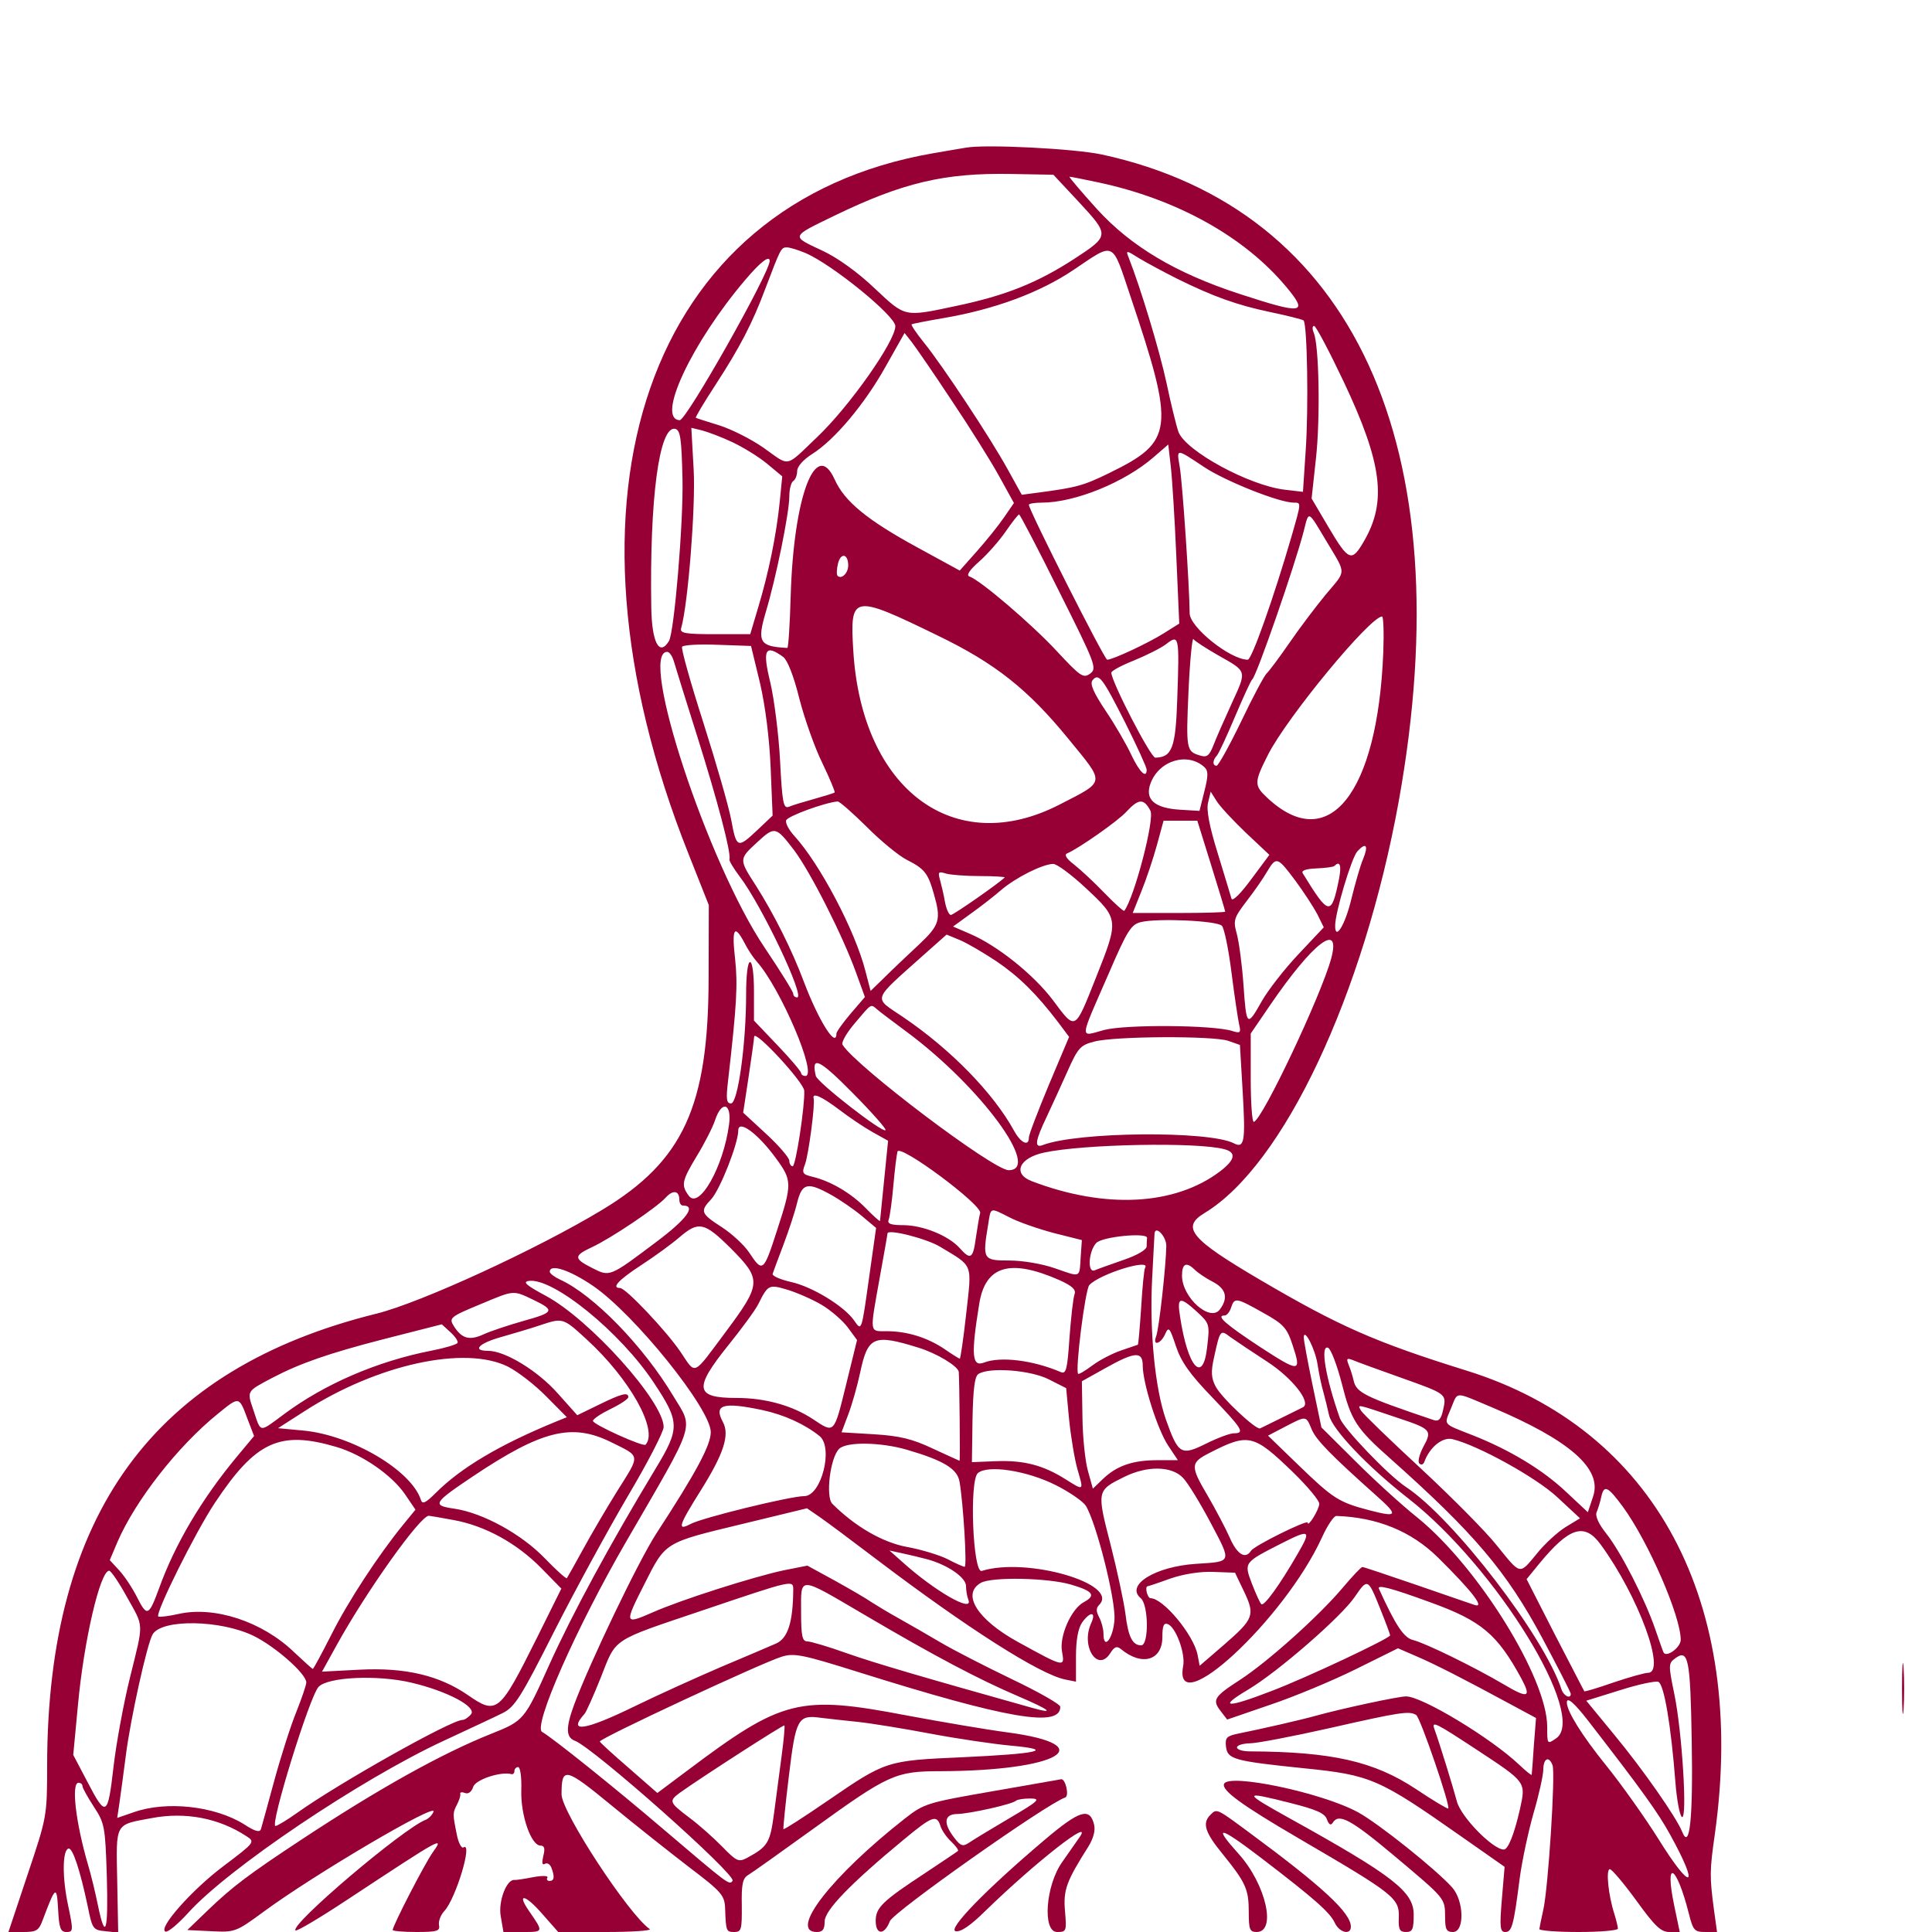
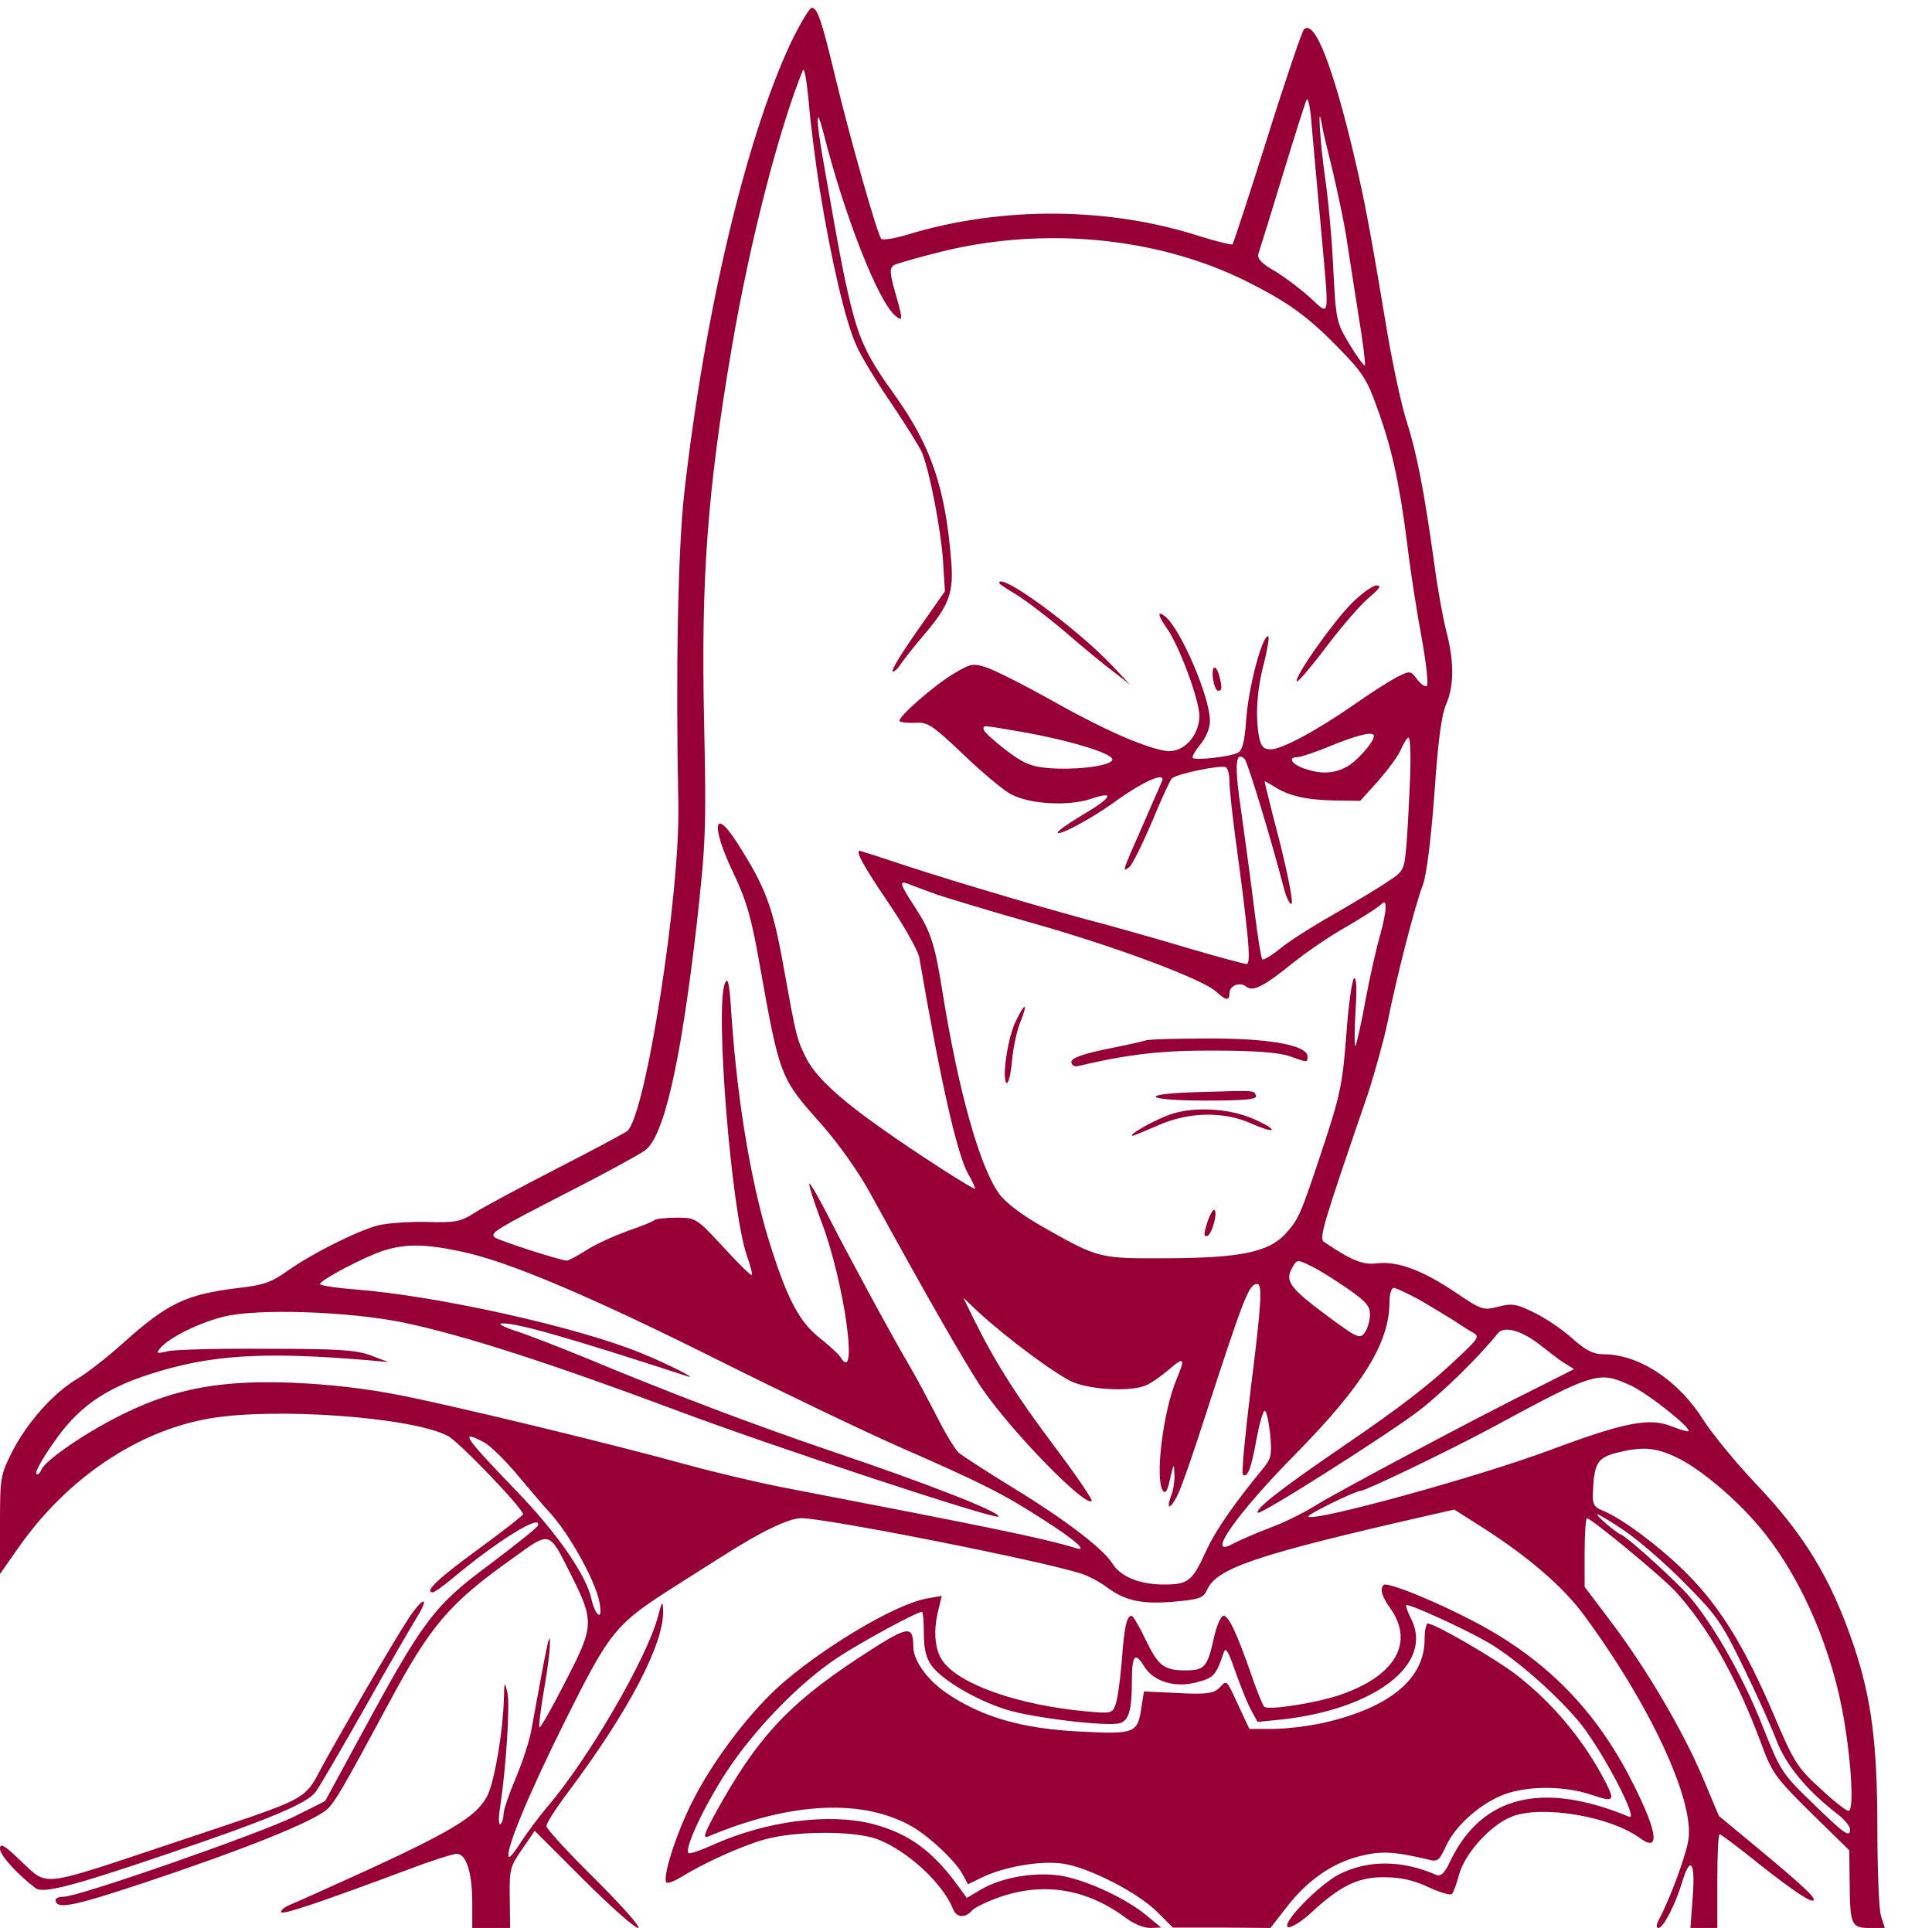
- <svg xmlns="http://www.w3.org/2000/svg" version="1.0" width="485pt" height="492pt" viewBox="0 0 485 492" preserveAspectRatio="xMidYMid meet">
-   <g transform="translate(0,492) scale(0.05,-0.05)" fill="#960035" stroke="none">
-     <path d="M4920 9088 c-27 -4 -104 -18 -170 -29 -1450 -252 -1970 -1744 -1243 -3569 l103 -260 -1 -370 c-1 -655 -128 -932 -542 -1182 -333 -201 -923 -472 -1147 -528 -1138 -281 -1678 -1021 -1680 -2301 0 -259 -1 -263 -99 -555 l-98 -294 76 0 c68 0 79 7 100 65 64 170 70 174 77 50 5 -96 12 -115 43 -115 34 0 35 7 8 135 -31 144 -29 283 2 290 21 5 59 -110 98 -295 23 -115 27 -120 90 -126 l65 -7 -5 263 c-6 300 -14 285 175 320 172 33 343 0 483 -92 45 -29 44 -31 -115 -151 -162 -121 -338 -320 -297 -335 13 -4 64 39 115 95 203 226 879 681 1302 877 127 59 262 122 300 141 62 31 93 80 262 415 106 209 275 519 375 689 101 170 183 329 183 353 0 129 -376 548 -600 668 -100 54 -120 71 -87 76 124 18 469 -263 638 -520 132 -199 132 -231 8 -436 -235 -389 -425 -741 -542 -1000 -126 -281 -129 -284 -294 -350 -251 -100 -570 -277 -970 -541 -264 -174 -349 -238 -471 -355 l-108 -104 123 -6 c120 -6 125 -4 268 101 257 189 882 557 863 508 -6 -16 -24 -35 -39 -41 -115 -44 -693 -535 -664 -564 6 -6 124 64 263 156 487 321 497 327 435 240 -41 -58 -203 -372 -203 -394 0 -5 55 -10 121 -10 105 0 121 5 115 35 -4 19 8 52 28 73 58 64 145 352 97 323 -10 -7 -26 22 -34 63 -22 109 -22 112 1 156 11 22 19 46 16 54 -2 8 9 10 24 4 17 -7 34 6 42 31 11 37 141 80 195 65 8 -2 15 5 15 16 0 11 9 20 19 20 11 0 18 -53 16 -117 -4 -128 50 -283 98 -283 20 0 24 -15 14 -53 -8 -35 -6 -48 8 -40 11 7 26 -1 33 -19 18 -46 15 -68 -9 -68 -12 0 -17 8 -11 17 6 10 -27 11 -74 2 -46 -9 -88 -15 -93 -14 -40 6 -84 -108 -71 -183 l14 -82 99 0 c106 0 106 -1 32 106 -66 95 -20 86 66 -13 l82 -93 244 0 c134 0 233 7 222 15 -107 74 -449 596 -449 686 0 142 18 138 254 -56 119 -98 297 -239 396 -315 165 -125 180 -143 183 -208 4 -119 6 -122 47 -122 36 0 39 13 38 135 -2 107 4 138 32 155 19 11 169 118 334 237 382 276 417 292 646 292 602 2 827 133 339 198 -106 14 -334 53 -506 85 -554 106 -637 85 -1124 -281 l-151 -113 -144 126 c-80 69 -147 130 -149 136 -6 14 827 402 926 432 63 20 107 11 390 -78 758 -238 1030 -285 1029 -177 0 13 -111 76 -245 140 -135 65 -299 149 -365 188 -66 39 -160 93 -210 121 -49 27 -112 65 -140 83 -27 19 -113 69 -189 111 l-139 76 -121 -24 c-151 -32 -526 -151 -669 -215 -142 -62 -143 -58 -40 145 109 216 100 210 498 306 l330 80 64 -44 c35 -24 165 -121 290 -216 463 -351 832 -586 961 -612 l55 -11 0 128 c0 84 11 144 31 173 42 59 74 56 46 -4 -54 -119 35 -254 99 -150 20 31 32 36 53 19 107 -89 211 -58 211 61 0 58 7 74 28 66 41 -16 90 -150 78 -213 -56 -292 515 236 706 653 28 62 62 112 74 111 209 -7 382 -78 518 -212 175 -173 242 -260 185 -241 -22 7 -156 54 -299 103 -143 49 -265 90 -271 90 -6 1 -51 -47 -100 -105 -119 -142 -382 -378 -524 -470 -133 -86 -142 -102 -98 -159 l33 -43 221 76 c122 41 318 123 435 181 l214 106 97 -42 c93 -40 242 -116 489 -250 l117 -63 -11 -140 c-5 -77 -10 -144 -11 -149 -1 -5 -30 19 -66 53 -142 134 -492 346 -574 346 -39 0 -328 -62 -461 -99 -71 -20 -276 -67 -396 -91 -57 -12 -65 -21 -60 -66 8 -64 38 -73 396 -110 340 -34 383 -53 796 -343 l227 -159 -14 -166 c-12 -142 -9 -166 17 -166 34 0 43 31 74 274 12 90 44 238 70 330 27 91 49 191 50 221 0 59 28 74 47 25 16 -40 -22 -629 -47 -737 -10 -45 -19 -90 -20 -98 0 -8 90 -15 200 -15 110 0 200 8 200 17 0 9 -8 43 -18 75 -31 96 -44 228 -23 228 10 0 71 -72 135 -160 94 -130 125 -160 168 -160 l53 0 -28 134 c-51 243 11 210 74 -39 22 -87 29 -95 84 -95 l60 0 -16 115 c-22 167 -22 197 5 385 165 1182 -305 2060 -1264 2359 -469 146 -651 227 -1053 463 -354 208 -403 267 -282 340 402 243 810 1110 989 2098 325 1807 -229 3015 -1512 3293 -139 30 -592 53 -692 35z m573 -275 c159 -172 159 -173 -21 -291 -188 -122 -349 -187 -601 -240 -269 -57 -258 -59 -417 90 -85 81 -189 156 -267 192 -160 75 -163 68 68 180 344 166 556 216 893 210 l217 -4 128 -137z m101 98 c399 -85 743 -276 956 -531 116 -139 87 -143 -240 -36 -321 105 -550 241 -723 431 -82 91 -145 165 -140 165 6 0 72 -13 147 -29z m-1491 -360 c137 -59 457 -320 457 -372 0 -77 -234 -409 -397 -564 -168 -160 -136 -153 -275 -55 -63 44 -165 95 -226 114 -62 19 -115 36 -118 38 -4 2 42 79 102 171 123 189 187 313 252 487 77 203 80 210 109 210 16 0 58 -13 96 -29z m1653 -216 c230 -684 223 -743 -106 -904 -133 -65 -167 -74 -363 -100 l-83 -11 -72 130 c-88 160 -332 529 -427 646 -38 47 -66 89 -62 92 4 3 75 17 157 31 266 45 497 131 670 248 209 141 192 149 286 -132z m236 87 c190 -94 309 -136 480 -172 86 -18 161 -37 167 -42 19 -19 26 -447 11 -662 l-14 -211 -94 11 c-181 22 -502 196 -540 294 -10 28 -38 140 -61 250 -36 167 -131 481 -193 639 -15 37 -12 37 53 -4 38 -23 124 -69 191 -103z m-2072 89 c0 -61 -424 -812 -458 -811 -122 4 60 393 334 715 77 91 124 127 124 96z m2924 -616 c196 -415 220 -610 103 -811 -63 -109 -78 -103 -182 73 l-85 144 22 202 c23 208 16 579 -11 642 -8 19 -8 35 2 35 9 0 77 -129 151 -285z m-1997 -95 c92 -137 201 -311 242 -386 l75 -136 -51 -74 c-28 -41 -90 -118 -138 -172 l-87 -98 -216 118 c-255 139 -371 234 -421 346 -96 213 -209 -86 -224 -593 -4 -146 -12 -265 -17 -265 -142 7 -155 29 -110 182 52 172 120 507 120 589 0 37 9 72 20 79 11 7 20 30 20 51 0 23 31 58 77 87 114 72 267 254 374 446 l96 170 37 -47 c20 -26 112 -159 203 -297z m-1371 -400 c5 -219 -42 -780 -69 -825 -49 -80 -87 -8 -90 170 -9 553 40 926 121 911 27 -6 33 -45 38 -256z m254 188 c55 -26 135 -75 177 -110 l77 -64 -13 -132 c-17 -167 -56 -358 -109 -534 l-41 -138 -180 0 c-151 0 -179 5 -172 30 35 120 74 617 64 805 l-12 216 54 -13 c30 -8 100 -34 155 -60z m2261 -581 l15 -343 -78 -49 c-81 -51 -261 -135 -289 -135 -14 0 -399 762 -399 789 0 6 30 11 66 11 168 0 422 103 570 232 l74 64 13 -113 c7 -62 20 -267 28 -456z m142 454 c109 -72 382 -181 456 -181 39 0 39 3 -10 -168 -93 -320 -204 -632 -224 -632 -89 0 -295 165 -296 236 -1 138 -37 674 -51 749 -16 92 -19 92 125 -4z m-739 -633 c187 -373 194 -392 158 -419 -35 -25 -49 -15 -170 115 -126 136 -390 362 -445 380 -17 6 1 33 50 76 41 36 102 105 135 153 33 48 64 87 68 87 5 0 97 -176 204 -392z m1363 253 c101 -169 101 -143 -4 -268 -47 -57 -130 -166 -183 -243 -53 -77 -107 -149 -119 -160 -12 -11 -71 -121 -130 -245 -60 -124 -116 -225 -125 -225 -21 0 -21 27 1 51 10 10 51 100 93 199 42 99 81 185 88 190 22 18 217 580 262 755 27 106 19 110 117 -54z m-2437 -121 c0 -39 -34 -72 -54 -53 -6 6 -5 34 2 63 14 57 52 50 52 -10z m454 -356 c294 -142 461 -274 669 -529 187 -229 190 -211 -45 -332 -536 -277 -1008 73 -1052 780 -18 290 -6 292 428 81z m2271 -89 c-29 -718 -279 -1030 -590 -739 -69 64 -68 79 3 220 97 191 520 704 581 704 7 0 10 -83 6 -185z m-1049 -229 c-8 -254 -26 -303 -112 -305 -23 -1 -224 388 -224 433 0 9 52 37 115 62 63 26 138 63 165 84 65 50 67 41 56 -274z m209 216 c148 -84 146 -75 68 -245 -37 -81 -79 -176 -93 -213 -21 -53 -33 -63 -68 -52 -70 21 -72 30 -59 325 7 157 19 277 25 268 7 -10 64 -47 127 -83z m-2334 -142 c27 -117 48 -283 54 -432 l10 -242 -77 -73 c-102 -96 -107 -94 -134 52 -13 69 -77 291 -142 495 -65 203 -114 377 -108 386 6 9 87 14 181 10 l170 -6 46 -190z m-440 115 c7 -25 61 -198 120 -385 104 -330 174 -596 164 -626 -3 -7 21 -47 52 -88 112 -146 335 -616 293 -616 -11 0 -20 8 -20 19 0 10 -66 116 -146 235 -289 429 -644 1506 -496 1506 11 0 25 -20 33 -45z m558 19 c22 -17 54 -98 82 -212 26 -101 78 -249 117 -328 38 -79 66 -147 63 -150 -4 -4 -51 -18 -104 -33 -53 -15 -111 -32 -129 -40 -28 -11 -34 19 -45 233 -7 135 -30 316 -50 401 -41 167 -26 196 66 129z m1742 -335 c60 -120 109 -227 109 -239 0 -48 -36 -13 -78 75 -24 52 -83 154 -131 225 -62 93 -81 137 -67 155 32 39 50 15 167 -216z m404 -227 c19 -18 19 -43 -1 -122 l-25 -100 -99 6 c-131 8 -181 53 -150 135 44 117 190 160 275 81z m211 -334 l119 -112 -93 -125 c-53 -72 -95 -114 -100 -98 -4 15 -36 119 -70 231 -43 138 -59 223 -49 259 l13 55 31 -49 c17 -27 84 -99 149 -161z m-1933 32 c71 -72 164 -148 205 -169 91 -46 108 -68 138 -173 38 -133 31 -159 -79 -262 -57 -53 -135 -127 -173 -165 l-70 -68 -26 100 c-52 206 -234 550 -363 690 -27 30 -46 65 -41 79 7 21 195 90 262 96 9 1 75 -57 147 -128z m1446 81 c23 -42 -82 -443 -133 -510 -3 -4 -49 37 -101 91 -52 54 -122 119 -155 145 -37 28 -51 49 -36 56 59 25 261 166 304 214 61 66 88 67 121 4z m310 -279 c39 -125 71 -231 71 -235 0 -4 -106 -7 -236 -7 l-235 0 44 110 c25 61 60 166 79 235 l34 125 86 0 86 0 71 -228z m-2124 77 c83 -111 247 -434 315 -623 l45 -124 -73 -85 c-39 -46 -72 -92 -72 -101 0 -79 -91 66 -166 264 -60 161 -153 346 -244 489 -87 135 -87 135 5 220 91 84 96 83 190 -40z m2897 -45 c-14 -32 -40 -124 -60 -205 -31 -129 -82 -213 -82 -134 0 68 83 345 113 379 45 49 58 30 29 -40z m-345 -109 c43 -58 93 -135 112 -171 l33 -67 -128 -136 c-71 -75 -155 -183 -187 -239 -76 -135 -79 -132 -94 83 -7 102 -23 218 -34 259 -19 68 -15 81 49 165 39 50 86 118 105 151 47 79 53 77 144 -45z m-1067 -38 c169 -158 169 -161 53 -453 -111 -279 -103 -275 -222 -116 -97 128 -280 275 -419 335 l-88 38 88 64 c48 34 119 89 157 122 75 64 211 132 265 133 19 0 93 -55 166 -123z m1290 48 c-39 -193 -51 -191 -185 27 -9 14 16 23 69 25 46 2 87 7 93 13 27 28 36 2 23 -65z m-1828 13 c73 0 129 -4 125 -7 -34 -33 -261 -191 -274 -191 -10 0 -23 29 -30 65 -6 36 -18 86 -25 112 -12 42 -9 46 29 34 23 -7 102 -13 175 -13z m1231 -253 c12 -12 34 -119 49 -238 15 -119 33 -238 39 -265 10 -42 6 -46 -35 -33 -98 31 -543 34 -653 5 -126 -34 -129 -62 23 286 96 223 115 252 166 264 85 20 385 7 411 -19z m-2432 -86 c17 -34 45 -76 62 -95 122 -135 313 -584 249 -584 -12 0 -22 7 -22 15 0 8 -54 72 -120 141 l-120 126 0 149 c0 86 -8 149 -20 149 -12 0 -20 -68 -20 -165 0 -252 -42 -555 -77 -555 -23 0 -26 22 -15 115 44 385 50 489 36 620 -18 156 -4 181 47 84z m1284 -95 c116 -79 204 -166 313 -309 l57 -76 -103 -244 c-56 -135 -103 -256 -102 -270 0 -46 -42 -26 -76 37 -105 191 -322 414 -566 579 -152 103 -161 76 107 316 l116 103 68 -28 c38 -16 121 -65 186 -108z m1705 15 c-50 -186 -349 -819 -394 -833 -9 -3 -16 97 -16 222 l0 228 99 145 c218 319 362 429 311 238z m-2314 -259 c13 -12 83 -64 154 -117 374 -278 687 -703 517 -703 -78 0 -778 529 -846 639 -7 12 21 61 63 110 86 102 80 98 112 71z m-370 -415 c4 -75 -43 -385 -59 -385 -9 0 -17 13 -17 28 0 15 -53 77 -117 136 l-118 109 27 178 c15 99 28 193 29 209 1 40 252 -231 255 -275z m2159 254 l60 -21 14 -238 c15 -254 9 -291 -45 -263 -126 65 -796 59 -973 -9 -44 -17 -39 21 18 140 26 56 75 162 107 234 54 121 66 135 137 153 103 28 605 30 682 4z m-1745 -455 c-15 -16 -347 243 -355 276 -25 106 16 87 187 -86 98 -99 174 -185 168 -190z m-237 105 c51 -39 128 -91 171 -115 l79 -44 -15 -150 c-22 -221 -25 -249 -26 -258 -1 -5 -34 25 -73 65 -74 76 -179 138 -273 160 -49 12 -53 19 -36 63 18 48 52 305 44 335 -9 33 40 11 129 -56z m-560 -77 c-29 -217 -153 -434 -205 -362 -40 54 -36 75 42 204 39 64 80 145 92 181 34 103 86 86 71 -23z m238 -170 c84 -114 84 -131 6 -370 -68 -211 -73 -215 -141 -112 -26 39 -89 97 -140 130 -107 69 -112 81 -54 142 45 48 138 284 138 350 0 58 99 -14 191 -140z m2284 45 c63 -16 56 -54 -20 -112 -230 -175 -585 -194 -960 -51 -100 38 -65 119 64 146 200 43 780 54 916 17z m-1243 -325 c-5 -17 -14 -75 -22 -127 -14 -106 -27 -114 -82 -52 -56 63 -186 116 -285 117 -66 0 -85 7 -77 28 6 15 17 94 24 175 7 81 17 158 21 172 12 40 432 -272 421 -313z m-760 93 c45 -25 115 -73 156 -107 l74 -62 -35 -248 c-40 -285 -38 -279 -78 -222 -51 72 -211 170 -318 194 -56 13 -99 31 -96 42 3 10 28 77 55 148 27 72 59 168 70 215 25 100 53 106 172 40z m-772 -26 c0 -16 8 -29 18 -29 70 0 20 -69 -135 -185 -239 -180 -237 -179 -327 -133 -95 48 -95 62 -1 106 97 45 330 202 375 252 38 42 70 36 70 -11z m1683 -90 c44 -23 145 -58 224 -79 l143 -36 -6 -86 c-7 -109 3 -104 -130 -58 -65 23 -165 40 -234 40 -134 0 -137 5 -107 185 14 88 7 86 110 34z m-1421 -157 c158 -159 157 -180 -27 -427 -170 -228 -149 -219 -230 -99 -73 107 -278 324 -307 324 -46 0 -8 41 107 116 69 45 157 109 195 142 98 84 127 78 262 -56z m1066 8 c171 -103 162 -80 133 -340 -14 -126 -29 -230 -33 -230 -3 0 -39 22 -79 50 -87 58 -189 90 -294 90 -88 0 -86 -15 -35 270 22 121 40 223 40 228 1 24 199 -26 268 -68z m1054 45 c-1 -8 -2 -28 -2 -43 0 -17 -48 -45 -115 -68 -63 -22 -131 -46 -150 -54 -38 -15 -31 97 8 139 30 33 262 55 259 26z m98 -40 c-1 -97 -37 -425 -52 -462 -19 -50 23 -39 46 12 18 40 23 35 55 -61 26 -79 71 -143 183 -259 156 -163 170 -185 112 -185 -20 0 -84 -24 -142 -53 -127 -63 -141 -54 -204 123 -56 160 -84 452 -70 720 6 121 12 222 12 225 2 48 60 -11 60 -60z m-108 -112 c-5 -8 -14 -99 -20 -202 -7 -103 -14 -188 -17 -190 -3 -1 -41 -14 -85 -29 -44 -15 -110 -49 -146 -76 -37 -28 -70 -47 -73 -43 -16 17 36 430 57 452 53 57 315 138 284 88z m253 -10 c15 -15 56 -43 91 -61 68 -35 81 -82 37 -141 -49 -67 -193 60 -193 172 0 62 22 72 65 30z m-3065 -82 c211 -144 600 -627 600 -745 0 -66 -73 -203 -277 -516 -91 -140 -339 -657 -420 -875 -42 -115 -41 -164 5 -181 96 -37 822 -682 803 -713 -16 -24 -17 -23 -360 269 -239 204 -558 460 -610 489 -48 28 174 531 429 971 360 621 343 568 239 740 -153 255 -406 515 -577 593 -28 13 -52 31 -52 40 0 42 101 9 220 -72z m2376 29 c64 -29 85 -48 77 -71 -7 -17 -18 -116 -26 -221 -11 -164 -17 -188 -45 -176 -140 60 -306 81 -391 48 -61 -23 -66 38 -24 298 31 196 157 233 409 122z m-1211 -126 c47 -28 106 -79 133 -115 l47 -64 -56 -228 c-62 -252 -59 -248 -167 -176 -107 71 -245 109 -391 109 -212 0 -219 48 -42 268 70 87 139 181 153 210 50 100 54 101 149 73 49 -15 127 -49 174 -77z m-1469 26 c112 -54 107 -64 -51 -108 -74 -21 -165 -51 -202 -68 -72 -33 -111 -22 -151 41 -27 43 -21 48 141 115 167 70 160 69 263 20z m3380 -61 c64 -59 66 -63 52 -180 -21 -191 -99 -104 -138 156 -16 100 -2 104 86 24z m337 -5 c104 -58 121 -76 150 -164 47 -142 37 -142 -169 -8 -174 115 -223 158 -177 158 11 0 26 18 33 40 17 53 26 51 163 -26z m-3446 -135 c220 -201 367 -463 301 -537 -11 -13 -268 103 -268 121 0 10 41 37 90 61 50 24 90 51 90 60 0 27 -35 18 -149 -38 l-111 -54 -100 112 c-102 115 -268 216 -354 216 -85 0 -47 39 69 71 63 18 151 44 195 59 117 39 117 39 237 -71z m-657 -19 c-5 -8 -65 -26 -132 -39 -277 -54 -545 -170 -752 -324 -128 -95 -116 -96 -154 17 -35 103 -38 98 92 167 143 75 288 126 576 200 l290 74 44 -40 c25 -23 41 -47 36 -55z m4125 -96 c126 -82 224 -206 182 -231 -4 -2 -52 -26 -107 -53 -55 -27 -105 -52 -112 -55 -20 -10 -198 157 -227 214 -22 41 -24 75 -9 142 32 147 33 148 83 110 25 -18 110 -75 190 -127z m255 -11 c7 -46 20 -110 30 -143 9 -33 22 -86 29 -118 17 -73 195 -261 405 -425 447 -350 915 -1111 751 -1221 -45 -31 -45 -30 -45 59 0 248 -351 813 -659 1064 -83 66 -227 198 -320 291 l-171 170 -46 220 c-25 121 -45 229 -44 240 3 47 58 -61 70 -137z m-2032 83 c92 -28 201 -94 205 -123 3 -32 8 -453 4 -453 -1 0 -62 28 -136 62 -103 49 -169 65 -299 73 l-166 10 35 93 c19 50 46 146 60 212 39 184 69 197 297 126z m2156 -183 c47 -187 73 -228 246 -381 428 -381 593 -575 776 -917 79 -148 144 -275 144 -282 0 -28 -36 -11 -47 22 -86 267 -551 873 -793 1032 -89 59 -316 296 -336 350 -72 204 -101 372 -61 359 15 -5 46 -87 71 -183z m-4246 86 c49 -25 136 -92 194 -151 l105 -106 -59 -24 c-285 -117 -481 -234 -609 -362 -50 -50 -68 -59 -75 -36 -48 151 -353 331 -600 354 l-128 12 134 86 c371 239 818 337 1038 227z m3232 6 c0 -89 75 -325 129 -407 l50 -75 -105 0 c-124 0 -206 -28 -276 -95 l-52 -50 -25 90 c-14 49 -27 172 -28 273 l-3 184 120 67 c150 84 190 87 190 13z m1310 -60 c239 -85 238 -84 220 -165 -10 -47 -22 -61 -47 -53 -356 120 -395 140 -409 202 -5 22 -16 58 -25 79 -13 33 -10 37 23 24 21 -9 128 -48 238 -87z m-1789 -10 l89 -45 15 -160 c9 -88 28 -203 43 -255 32 -110 34 -109 -63 -48 -113 71 -211 96 -350 91 l-125 -5 3 216 c3 156 11 221 30 233 56 36 265 20 358 -27z m2258 -143 c397 -168 562 -313 515 -453 l-27 -81 -109 102 c-119 113 -289 216 -480 291 -153 60 -144 49 -108 136 37 88 13 87 209 5z m-6338 -60 l33 -86 -90 -108 c-178 -215 -313 -443 -394 -668 -52 -141 -61 -146 -111 -47 -24 48 -65 110 -92 139 l-48 52 39 92 c91 211 307 488 511 653 111 90 108 91 152 -27z m2623 46 c111 -24 215 -72 290 -132 72 -59 9 -306 -78 -306 -70 0 -520 -110 -579 -142 -70 -37 -61 -9 52 171 117 187 148 282 113 348 -48 89 -1 104 202 61z m3236 -40 c169 -56 175 -63 129 -147 -20 -38 -30 -77 -20 -85 9 -9 20 -5 25 8 27 75 93 129 144 116 129 -31 426 -195 534 -296 l115 -107 -74 -45 c-40 -25 -106 -85 -145 -134 -91 -110 -81 -112 -204 40 -56 71 -231 247 -388 393 -157 145 -294 278 -304 294 -19 34 -31 37 188 -37z m-440 -57 c23 -55 96 -130 328 -337 116 -103 112 -114 -34 -76 -156 41 -184 59 -360 229 l-156 151 86 45 c110 57 107 58 136 -12z m-3570 -65 c155 -77 153 -60 33 -251 -53 -85 -131 -218 -173 -295 -42 -77 -80 -144 -83 -148 -4 -4 -54 41 -112 101 -118 123 -316 232 -461 253 -115 17 -109 28 95 165 350 234 503 272 701 175z m3475 -154 c74 -72 135 -145 134 -161 0 -29 -59 -124 -59 -96 0 17 -274 -118 -289 -144 -28 -44 -71 -18 -108 68 -22 49 -72 144 -111 211 -91 154 -90 170 8 220 199 102 224 96 425 -98z m-4870 128 c131 -39 281 -143 348 -241 l53 -78 -63 -77 c-127 -156 -279 -388 -365 -559 -49 -96 -91 -175 -95 -175 -3 0 -46 39 -96 86 -161 155 -404 235 -587 194 -53 -12 -99 -17 -104 -13 -16 17 191 433 288 578 209 315 331 371 621 285z m2905 -14 c187 -55 256 -97 267 -163 19 -110 39 -433 26 -433 -6 0 -46 17 -87 39 -42 21 -134 49 -206 62 -125 23 -265 104 -381 220 -35 35 -11 236 35 280 38 37 212 34 346 -5z m757 -180 c70 -35 139 -83 153 -105 53 -85 153 -480 146 -580 -6 -96 -56 -160 -56 -71 0 23 -10 61 -22 83 -16 30 -16 47 0 63 107 107 -369 245 -598 173 -45 -14 -64 458 -20 498 50 44 250 13 397 -61z m649 36 c25 -26 88 -130 141 -230 107 -203 110 -195 -77 -207 -208 -14 -360 -109 -280 -175 40 -34 42 -240 2 -240 -44 0 -66 43 -80 160 -8 61 -42 220 -76 354 -71 274 -70 275 70 344 117 58 243 56 300 -6z m2240 -147 c130 -179 294 -556 294 -677 0 -38 -71 -91 -87 -65 -3 4 -21 57 -42 117 -53 155 -176 396 -250 489 -39 49 -58 90 -49 110 7 17 18 51 23 76 14 65 33 56 111 -50z m-5955 -67 c159 -29 320 -117 445 -244 l103 -105 -124 -250 c-192 -385 -204 -395 -354 -291 -145 99 -318 140 -550 128 l-191 -10 73 132 c152 276 427 662 471 662 5 0 62 -10 127 -22z m5841 -124 c193 -264 336 -654 241 -654 -16 0 -95 -22 -175 -49 -80 -28 -147 -48 -149 -45 -2 2 -68 132 -149 287 l-145 284 62 76 c155 189 232 214 315 101z m-1543 -48 c-91 -158 -172 -270 -185 -256 -7 6 -28 53 -48 104 -41 109 -42 107 152 206 144 73 152 68 81 -54z m-1889 -27 c105 -28 200 -93 200 -137 0 -21 5 -53 12 -70 27 -70 -173 45 -339 195 l-63 56 60 -13 c33 -7 92 -21 130 -31z m-4074 -192 c88 -158 87 -123 16 -411 -32 -129 -70 -334 -84 -456 -29 -253 -38 -258 -134 -73 l-71 135 24 254 c30 327 113 684 159 684 9 0 50 -60 90 -133z m5690 27 c57 -120 50 -139 -102 -271 l-124 -107 -11 57 c-21 102 -175 287 -239 287 -16 0 -31 59 -15 61 3 0 55 17 115 39 67 23 153 37 220 34 l110 -4 46 -96z m-880 35 c112 -33 127 -55 64 -89 -64 -34 -126 -174 -111 -252 15 -82 12 -81 -226 50 -205 113 -287 243 -188 300 54 32 345 26 461 -9z m-1416 -24 c-1 -167 -27 -249 -88 -276 -34 -15 -161 -69 -282 -120 -121 -52 -320 -142 -441 -201 -252 -123 -340 -135 -252 -37 9 10 46 93 82 183 82 207 48 185 525 346 452 153 456 154 456 105z m367 -132 c350 -206 577 -326 778 -412 163 -70 192 -93 74 -60 -556 156 -802 228 -944 278 -95 34 -186 61 -203 61 -26 0 -32 27 -32 150 0 185 -19 186 327 -17z m2621 37 c29 -72 52 -134 52 -139 0 -15 -420 -213 -600 -282 -232 -90 -281 -88 -124 5 150 89 475 371 544 473 65 95 67 95 128 -57z m257 29 c260 -94 341 -162 465 -391 50 -94 32 -100 -91 -27 -153 90 -401 211 -462 226 -47 11 -89 74 -174 261 -11 23 60 5 262 -69z m-5993 -171 c110 -54 268 -193 268 -237 0 -13 -23 -80 -50 -148 -28 -68 -78 -224 -112 -348 -33 -124 -65 -236 -69 -251 -6 -18 -30 -12 -85 24 -150 94 -396 121 -563 62 l-84 -29 11 74 c6 41 21 152 33 245 23 183 109 573 137 617 49 78 346 73 514 -9z m7324 -534 c7 -394 -10 -559 -48 -465 -29 74 -202 321 -346 495 l-143 174 170 53 c94 30 183 49 197 43 29 -11 65 -224 87 -513 7 -89 22 -168 33 -175 29 -18 1 438 -39 628 -30 145 -30 155 5 180 67 49 77 -2 84 -420z m-6521 296 c183 -43 335 -124 304 -161 -13 -16 -33 -29 -44 -29 -57 0 -628 -321 -840 -472 -52 -37 -103 -68 -112 -68 -30 0 173 657 219 708 46 51 300 63 473 22z m5995 -196 c271 -350 354 -465 416 -578 154 -279 109 -294 -61 -20 -68 108 -187 276 -267 375 -122 151 -198 274 -198 318 0 31 38 -2 110 -95z m-877 31 c21 -14 175 -463 163 -476 -4 -3 -78 41 -166 100 -212 140 -426 189 -845 191 -36 0 -65 9 -65 20 0 11 29 20 65 21 36 0 218 35 405 77 365 83 408 89 443 67z m-2843 -35 c66 -7 233 -34 370 -60 138 -26 322 -53 410 -61 229 -21 141 -41 -250 -59 -385 -17 -388 -18 -684 -221 -121 -83 -223 -149 -226 -145 -2 3 10 126 28 272 35 292 46 311 162 295 39 -5 124 -14 190 -21z m-389 -172 c-11 -81 -28 -214 -39 -295 -20 -149 -31 -168 -138 -226 -42 -22 -53 -17 -125 57 -44 45 -119 112 -169 149 -103 78 -105 84 -45 128 105 75 525 346 530 341 3 -3 -3 -73 -14 -154z m3536 33 c258 -170 255 -165 224 -306 -29 -127 -60 -205 -82 -205 -56 0 -219 167 -239 245 -20 75 -90 302 -115 370 -15 42 8 30 212 -104z m-7097 -188 c0 -9 26 -56 58 -105 55 -84 58 -101 66 -353 8 -284 -7 -334 -45 -150 -13 63 -35 156 -50 205 -64 219 -87 420 -49 420 11 0 20 -7 20 -17z" />
-     <path d="M9687 1240 c0 -115 4 -163 8 -105 4 58 4 152 0 210 -4 58 -8 11 -8 -105z" />
-     <path d="M5050 716 c-327 -57 -344 -62 -440 -137 -374 -293 -596 -579 -450 -579 30 0 40 13 40 54 0 56 130 191 402 416 146 121 169 130 188 69 7 -22 32 -58 55 -79 23 -22 38 -43 34 -47 -5 -5 -81 -55 -169 -114 -215 -141 -250 -175 -250 -242 0 -73 45 -74 72 -2 18 47 800 599 893 630 22 7 2 97 -21 93 -8 -2 -167 -29 -354 -62z m90 -137 c-93 -55 -186 -111 -206 -125 -30 -20 -42 -16 -74 26 -57 74 -52 120 15 121 62 1 283 50 300 68 7 6 39 11 73 11 55 -1 43 -12 -108 -101z" />
-     <path d="M6234 754 c-12 -33 88 -106 375 -274 500 -292 519 -307 515 -411 -2 -56 5 -69 37 -69 33 0 39 14 39 89 0 116 -104 197 -630 489 -243 135 -243 141 2 79 131 -33 175 -52 186 -83 10 -28 20 -33 30 -17 31 49 91 17 313 -169 264 -222 258 -215 259 -313 0 -62 7 -75 40 -75 60 0 57 159 -5 228 -84 93 -377 327 -479 382 -183 100 -660 200 -682 144z" />
-     <path d="M5320 469 c-299 -253 -495 -455 -453 -465 26 -5 75 28 150 102 260 253 559 486 480 375 -15 -21 -54 -77 -86 -123 -86 -119 -103 -358 -27 -358 47 0 49 4 40 107 -9 108 7 151 119 328 26 42 37 83 29 113 -22 88 -74 72 -252 -79z" />
-     <path d="M6164 596 c-42 -42 -27 -89 63 -199 118 -146 133 -179 133 -296 0 -88 5 -101 40 -101 103 0 47 243 -90 396 -136 151 -103 146 112 -18 277 -212 351 -278 376 -331 23 -50 82 -65 82 -20 0 70 -142 202 -510 474 -177 131 -172 129 -206 95z" />
+ <svg xmlns="http://www.w3.org/2000/svg" version="1.0" width="495pt" height="494pt" viewBox="0 0 495 494" preserveAspectRatio="xMidYMid meet">
+   <g transform="translate(0,494) scale(0.1,-0.1)" fill="#960035" stroke="none">
+     <path d="M2025 4828 c-115 -247 -220 -691 -272 -1153 -16 -145 -22 -455 -15 -795 5 -231 -84 -799 -131 -838 -6 -5 -88 -49 -180 -96 -93 -48 -187 -98 -210 -113 -38 -24 -50 -26 -124 -24 -45 1 -102 -3 -125 -9 -56 -15 -170 -73 -231 -116 -40 -29 -62 -37 -125 -44 -137 -17 -182 -38 -303 -147 -36 -32 -86 -71 -111 -86 -60 -35 -128 -111 -167 -187 -30 -60 -31 -66 -31 -187 l0 -126 49 70 c124 176 305 298 491 329 168 28 514 3 607 -45 28 -14 193 -186 193 -201 0 -3 -51 -43 -114 -89 -103 -75 -141 -111 -117 -111 4 0 25 15 47 33 115 97 234 171 222 138 -1 -5 -58 -50 -124 -100 -142 -105 -170 -143 -326 -431 l-95 -175 -78 -39 c-89 -44 -553 -206 -592 -206 -15 0 -23 -5 -20 -12 6 -20 49 -11 227 48 255 85 432 156 468 188 20 18 42 56 155 266 109 204 157 261 319 376 100 72 93 74 152 -43 59 -118 58 -130 -15 -271 -34 -67 -64 -120 -67 -118 -2 3 3 46 12 97 9 51 16 106 15 123 -1 27 -8 -10 -48 -229 -5 -27 -23 -82 -40 -122 -17 -40 -31 -81 -31 -92 0 -11 -4 -22 -8 -25 -5 -3 -5 19 0 48 15 102 25 258 18 289 -7 30 -8 29 -9 -15 -2 -80 -22 -201 -40 -244 -24 -54 -83 -91 -306 -194 -99 -45 -190 -86 -203 -91 -12 -5 -22 -13 -22 -18 0 -9 88 20 324 108 60 23 117 41 126 41 25 0 40 -49 40 -126 l0 -64 49 0 48 0 -1 78 c-1 72 1 80 32 124 l32 47 125 -125 c68 -68 131 -124 140 -124 9 0 -40 55 -109 124 -69 68 -126 130 -126 137 0 8 26 48 57 89 154 206 245 379 242 464 -1 26 -3 24 -14 -19 -30 -108 -179 -364 -283 -485 -21 -25 -51 -65 -66 -88 -15 -24 -29 -42 -32 -40 -11 12 47 154 143 347 118 236 129 249 288 350 39 25 93 59 120 76 97 62 167 95 198 95 64 0 615 -109 717 -142 19 -6 49 -22 66 -35 47 -35 90 -44 172 -37 65 6 75 9 85 31 25 55 125 89 558 188 l75 17 74 -47 c117 -75 205 -151 258 -223 169 -229 283 -474 268 -575 -5 -38 -48 -155 -76 -206 -7 -14 -7 -21 -1 -21 13 0 44 61 61 118 21 69 34 51 27 -38 l-6 -80 34 0 35 0 0 120 c0 66 2 120 6 120 3 0 35 -24 72 -53 93 -75 153 -117 165 -117 17 0 -15 31 -128 125 l-111 92 -42 100 c-52 122 -145 279 -234 397 l-68 90 0 88 c0 48 3 88 6 88 10 0 190 -148 225 -186 84 -91 157 -220 219 -385 30 -82 37 -92 130 -184 l98 -96 1 -83 c1 -108 4 -116 51 -116 l39 0 -10 32 c-5 18 -9 118 -9 223 0 216 -15 333 -60 467 -58 172 -126 285 -254 419 -50 53 -108 124 -130 158 -64 103 -166 171 -258 171 -26 0 -45 10 -79 40 -24 22 -68 52 -97 66 -46 23 -57 25 -93 16 -39 -10 -43 -9 -112 38 -84 56 -147 79 -199 73 -35 -5 -65 7 -136 55 -13 9 -2 45 112 377 18 55 41 138 51 185 21 108 71 303 91 354 9 25 20 113 29 230 9 135 18 203 30 231 21 48 21 111 0 190 -8 32 -22 108 -30 169 -26 188 -45 284 -70 363 -14 42 -39 158 -55 257 -44 264 -58 336 -95 486 -49 193 -89 288 -114 265 -5 -5 -48 -131 -94 -278 -46 -147 -87 -270 -89 -273 -3 -2 -40 7 -82 20 -233 76 -508 78 -747 6 -35 -11 -67 -16 -71 -12 -10 10 -81 261 -119 419 -34 142 -45 173 -59 173 -6 0 -31 -42 -55 -92z m75 -372 c29 -180 66 -340 94 -401 12 -28 53 -95 90 -149 37 -55 72 -111 78 -125 20 -48 48 -195 54 -276 l5 -80 -70 -100 c-38 -54 -68 -102 -64 -105 3 -3 13 6 22 20 9 13 35 46 58 73 65 76 77 108 70 191 -15 186 -51 292 -144 423 -69 95 -90 139 -113 231 -18 74 -27 120 -70 366 -20 113 -20 152 0 75 54 -213 140 -432 184 -468 20 -17 20 -11 -1 62 -14 50 -14 60 -2 68 8 4 64 20 124 35 262 64 550 36 775 -75 108 -54 158 -89 239 -172 61 -62 74 -82 99 -153 38 -104 57 -191 77 -346 8 -69 25 -178 37 -242 12 -65 18 -121 14 -125 -4 -4 -15 3 -25 16 -17 23 -18 23 -52 6 -19 -10 -68 -41 -109 -70 -98 -68 -186 -115 -214 -115 -18 0 -25 7 -30 31 -10 53 -6 121 13 192 9 37 14 67 10 67 -16 0 -51 -136 -56 -213 -4 -58 -10 -80 -22 -86 -20 -10 -108 -20 -115 -13 -3 2 6 18 19 34 15 18 25 42 25 61 0 61 -74 233 -114 267 -22 17 -20 4 3 -29 32 -44 83 -183 84 -224 0 -54 -43 -98 -87 -91 -58 10 -161 56 -291 129 -71 40 -147 78 -168 85 -34 11 -41 9 -80 -14 -52 -30 -150 -116 -142 -124 3 -3 22 -5 41 -4 31 2 43 -6 122 -81 48 -46 103 -92 122 -102 49 -26 147 -31 205 -12 64 22 54 3 -23 -42 -33 -20 -61 -39 -62 -44 0 -11 87 36 140 74 76 56 139 84 127 57 -3 -7 -26 -60 -51 -117 -51 -115 -52 -118 -32 -102 8 7 33 58 57 114 23 56 46 106 51 112 10 12 128 36 139 29 5 -3 9 -20 9 -37 0 -18 7 -81 15 -142 34 -251 41 -325 29 -325 -6 0 -73 18 -148 40 -76 23 -170 49 -209 60 -117 30 -373 105 -507 149 -69 23 -126 41 -127 41 -12 0 8 -37 71 -130 41 -60 77 -124 81 -142 55 -319 97 -506 126 -557 11 -18 18 -35 17 -37 -3 -3 -150 91 -237 153 -110 77 -171 134 -195 181 -25 50 -26 56 -57 227 -29 164 -47 211 -122 328 -60 93 -65 38 -7 -82 32 -67 45 -112 65 -225 53 -297 53 -297 159 -416 45 -51 96 -123 127 -180 137 -250 246 -441 286 -499 78 -113 264 -303 280 -287 3 3 -39 65 -94 138 -97 129 -152 215 -208 328 l-27 55 38 -36 c71 -66 199 -161 242 -180 47 -20 144 -25 185 -10 14 5 41 24 61 41 40 35 44 31 20 -25 -34 -82 -55 -252 -35 -284 7 -10 12 -2 19 30 9 40 10 41 11 12 1 -17 -3 -43 -9 -57 -15 -41 3 -30 21 12 9 20 40 109 68 197 99 304 111 335 132 335 14 0 11 -50 -17 -273 -14 -114 -23 -211 -20 -215 12 -11 22 16 35 89 7 38 16 71 21 74 4 2 10 -23 14 -57 5 -56 4 -64 -19 -92 -74 -90 -120 -157 -143 -206 -37 -82 -47 -90 -110 -90 -62 0 -111 20 -132 54 -23 37 -119 111 -253 193 -67 41 -130 82 -141 91 -10 10 -35 51 -56 93 -21 41 -52 99 -69 128 -43 73 -149 268 -206 379 -26 51 -49 91 -51 89 -3 -2 11 -45 30 -96 59 -153 97 -426 49 -348 -4 7 -28 29 -52 48 -50 39 -81 95 -122 222 -51 154 -89 372 -105 607 -5 82 -9 99 -17 80 -25 -67 17 -586 57 -699 9 -24 14 -46 12 -48 -2 -2 -35 30 -73 72 -69 74 -70 75 -120 75 -27 0 -52 -3 -56 -6 -3 -4 -34 -16 -69 -28 -35 -13 -82 -34 -105 -49 -24 -15 -46 -27 -51 -27 -15 0 -177 52 -185 60 -12 11 5 21 188 115 94 48 182 96 197 107 49 34 92 224 133 579 23 208 25 243 19 519 -8 367 8 590 71 960 46 270 121 560 182 710 4 8 10 -28 15 -80 4 -52 17 -153 28 -224z m1284 -96 c22 -246 25 -230 -27 -183 -24 22 -64 52 -90 68 -34 19 -46 32 -43 44 3 9 31 99 62 201 31 102 59 190 62 195 4 6 10 -26 13 -70 4 -44 14 -159 23 -255z m31 140 c12 -52 28 -126 34 -165 6 -38 20 -128 31 -199 12 -71 19 -130 17 -132 -2 -3 -20 22 -39 53 -34 57 -35 61 -42 193 -3 74 -13 180 -21 235 -13 90 -20 205 -8 135 2 -14 15 -68 28 -120z m-799 -1435 c121 -21 234 -55 234 -71 0 -16 -91 -28 -165 -22 -44 4 -63 12 -109 47 -31 24 -56 47 -56 52 0 11 -9 12 96 -6z m904 -11 c0 -16 -45 -66 -70 -79 -34 -18 -66 -19 -109 -4 -32 11 -42 29 -17 29 8 0 48 13 88 30 70 28 108 37 108 24z m93 -101 c-2 -54 -6 -131 -9 -171 -6 -71 -6 -73 -47 -100 -23 -16 -87 -54 -142 -86 -55 -31 -117 -71 -137 -88 -21 -17 -41 -29 -44 -26 -3 4 -12 60 -20 125 -8 65 -23 177 -33 248 -19 124 -16 164 8 140 8 -9 67 -202 101 -333 6 -23 15 -40 19 -38 5 3 -9 74 -30 158 -22 84 -39 154 -39 156 0 1 11 -5 24 -13 36 -24 84 -35 156 -36 l65 -1 47 52 c25 29 52 65 58 81 7 16 15 29 19 29 4 0 6 -44 4 -97z m-1213 -305 c30 -10 142 -44 248 -74 206 -58 434 -143 468 -175 25 -23 34 -24 34 -4 0 20 27 30 43 17 17 -14 46 1 120 61 31 25 89 65 129 88 40 23 81 49 91 57 15 14 17 13 17 -5 0 -10 -6 -42 -14 -69 -8 -27 -25 -101 -37 -164 -11 -63 -24 -117 -26 -120 -3 -3 -3 37 0 89 4 59 2 90 -4 84 -5 -5 -14 -67 -19 -137 -11 -142 -15 -160 -72 -331 -47 -140 -52 -151 -86 -188 -43 -45 -114 -60 -297 -61 -179 -1 -179 -1 -319 78 -57 32 -98 63 -116 87 -50 69 -105 266 -145 516 -20 125 -30 156 -71 219 -38 58 -42 69 -16 59 9 -4 42 -16 72 -27z m-1222 -914 c119 -24 328 -112 662 -279 168 -84 379 -185 470 -225 208 -91 263 -119 365 -185 83 -53 115 -83 79 -71 -82 25 -219 53 -759 157 -60 12 -166 37 -235 56 -188 52 -588 149 -735 178 -86 17 -180 28 -275 32 -181 7 -298 -14 -428 -77 -96 -46 -206 -121 -216 -146 -4 -9 -9 -14 -13 -10 -4 3 15 38 42 76 62 92 131 141 249 179 155 50 290 58 556 36 l55 -5 -45 17 c-37 14 -85 17 -265 17 -121 1 -235 -2 -254 -6 -29 -7 -32 -6 -21 7 22 27 98 65 162 81 85 22 322 14 463 -15 156 -33 378 -105 699 -225 242 -91 815 -280 824 -272 9 10 -183 85 -423 166 -206 70 -417 150 -635 241 -69 28 -150 60 -180 69 -30 10 -46 19 -34 19 37 2 173 -37 474 -135 34 -11 -49 31 -115 58 -161 67 -526 148 -734 164 -50 4 -91 10 -91 14 0 10 116 71 164 86 56 17 103 17 194 -2z m2185 -40 c18 -9 58 -34 90 -56 46 -32 57 -44 57 -66 0 -16 -6 -36 -13 -46 -13 -18 -19 -15 -100 45 -91 68 -105 86 -87 119 13 24 13 24 53 4z m273 -84 c29 -17 69 -41 88 -53 18 -12 41 -27 51 -32 15 -9 12 -15 -27 -52 -81 -78 -153 -134 -313 -243 -155 -106 -221 -158 -212 -166 6 -7 332 200 412 261 60 46 156 140 202 198 16 21 62 8 110 -30 19 -15 46 -36 60 -45 l26 -16 -89 -45 c-162 -80 -518 -270 -571 -303 -28 -18 -82 -45 -120 -59 -37 -14 -80 -33 -95 -41 -71 -39 9 76 162 231 173 176 240 285 240 389 0 20 5 36 11 36 5 0 35 -14 65 -30z m542 -220 c42 -19 156 -109 148 -117 -2 -2 -22 4 -45 13 -56 22 -121 9 -311 -62 -179 -67 -603 -184 -618 -170 -4 5 121 66 134 66 13 0 224 102 329 158 272 147 280 150 363 112z m-2939 -145 c16 -8 56 -47 89 -87 34 -40 69 -82 80 -93 50 -54 118 -176 128 -231 4 -24 3 -35 -3 -31 -6 4 -13 20 -17 37 -12 61 -86 169 -193 280 -134 139 -147 158 -84 125z m3056 -39 c59 -28 148 -102 211 -176 98 -115 178 -289 213 -466 23 -119 33 -264 17 -264 -6 0 -39 26 -73 58 -57 52 -67 67 -117 185 -73 172 -137 277 -221 362 -69 70 -171 146 -220 165 -20 8 -25 16 -24 42 3 78 11 92 59 105 68 17 100 15 155 -11z m-133 -188 c35 -24 104 -83 153 -133 82 -82 96 -102 151 -215 34 -69 72 -154 85 -188 24 -64 78 -129 154 -188 19 -14 35 -33 35 -41 0 -23 -14 -13 -98 69 -76 73 -81 82 -124 190 -53 137 -142 290 -206 355 -51 52 -145 136 -159 141 -13 5 -68 52 -60 52 3 0 35 -19 69 -42z" />
+     <path d="M2560 3446 c0 -2 19 -15 43 -29 23 -14 80 -57 126 -96 46 -40 102 -86 125 -103 l41 -32 -45 48 c-93 98 -290 242 -290 212z" />
+     <path d="M3462 3393 c-49 -50 -148 -190 -139 -199 2 -3 37 38 77 91 40 53 89 109 109 125 26 22 31 30 18 30 -10 0 -39 -21 -65 -47z" />
+     <path d="M3108 3200 c2 -16 8 -30 13 -30 10 0 11 7 3 38 -9 33 -21 27 -16 -8z" />
+     <path d="M2600 2318 c-20 -46 -33 -145 -21 -153 5 -2 11 24 14 58 3 34 13 79 22 100 8 20 13 37 10 37 -4 0 -14 -19 -25 -42z" />
+     <path d="M2935 2274 c-5 -2 -50 -12 -100 -22 -62 -13 -90 -23 -90 -33 0 -8 7 -12 15 -11 136 32 221 41 355 40 100 0 162 -5 188 -14 48 -17 47 -17 47 -1 0 29 -100 47 -256 46 -82 0 -153 -2 -159 -5z" />
+     <path d="M3078 2142 c-163 -4 -153 -22 13 -22 96 0 130 3 127 12 -5 15 1 14 -140 10z" />
+     <path d="M2989 2081 c-43 -17 -101 -51 -87 -51 3 0 32 12 64 26 78 35 168 37 238 6 27 -12 51 -20 54 -17 3 3 -17 15 -44 27 -67 30 -164 34 -225 9z" />
+     <path d="M3092 1804 c-8 -26 -8 -34 1 -31 13 4 29 67 17 67 -3 0 -12 -16 -18 -36z" />
+     <path d="M3540 865 c0 -9 9 -28 20 -43 66 -90 16 -177 -130 -226 -61 -20 -181 -39 -191 -29 -4 4 -19 41 -33 82 -37 106 -58 151 -71 151 -7 0 -18 -26 -25 -57 -16 -74 -24 -83 -72 -83 -56 0 -70 11 -103 79 -16 34 -32 61 -36 61 -12 0 -19 -30 -25 -118 -4 -48 -11 -97 -16 -110 -8 -22 -11 -23 -76 -17 -172 16 -322 68 -366 128 -21 29 -26 78 -11 135 l8 33 -39 -7 c-83 -15 -277 -132 -385 -231 -80 -75 -169 -195 -218 -295 -40 -81 -73 -185 -64 -201 3 -4 20 2 39 14 59 36 149 77 210 95 79 23 233 24 293 1 77 -30 167 -113 193 -179 9 -22 31 -23 48 -4 6 8 41 25 77 37 112 37 220 18 320 -57 17 -13 44 -24 60 -24 l28 1 -35 29 c-49 42 -145 88 -212 102 -68 14 -162 -1 -217 -35 l-34 -20 -21 29 c-66 91 -126 135 -218 160 -112 29 -272 9 -409 -52 -33 -15 -62 -25 -65 -22 -11 11 39 118 96 206 71 109 187 229 285 294 62 41 204 118 217 118 3 0 5 -25 5 -56 0 -39 6 -63 20 -82 27 -37 115 -89 193 -113 68 -21 260 -44 290 -34 22 7 30 34 30 106 0 68 8 78 31 40 24 -40 80 -57 137 -41 42 11 48 18 67 75 5 16 12 5 29 -45 13 -36 30 -80 40 -99 l18 -33 61 6 c241 27 390 142 333 257 -9 18 -15 34 -13 36 6 5 146 -59 207 -94 74 -42 189 -145 244 -215 60 -79 145 -244 120 -233 -222 92 -376 54 -457 -111 -15 -33 -25 -43 -37 -38 -88 38 -173 39 -248 2 -53 -27 -154 -131 -131 -136 8 -1 33 14 55 34 76 71 122 94 188 94 44 0 76 -7 115 -25 30 -14 57 -22 61 -18 4 4 12 26 18 49 16 57 82 129 137 150 78 29 251 0 327 -56 52 -38 45 16 -18 140 -93 186 -222 318 -405 414 -93 49 -206 96 -231 96 -4 0 -8 -7 -8 -15z" />
+     <path d="M1057 808 c-25 -34 -122 -199 -220 -373 -65 -116 -18 -91 -402 -220 -336 -112 -311 -109 -380 -45 -43 42 -55 49 -55 33 0 -17 45 -66 91 -101 19 -14 88 3 327 84 269 91 370 133 391 163 11 15 66 110 124 212 57 102 117 205 131 228 33 52 28 66 -7 19z" />
+     <path d="M3650 740 c0 -102 -89 -175 -257 -214 -40 -9 -99 -16 -132 -16 l-60 0 -27 58 c-33 71 -30 68 -50 47 -15 -14 -32 -17 -106 -13 l-87 4 -7 -43 c-9 -63 -17 -67 -152 -60 -154 7 -259 38 -350 101 -48 34 -82 82 -82 117 -1 58 -12 55 -148 -34 -176 -117 -254 -203 -358 -391 -31 -57 -34 -68 -18 -61 212 89 398 97 524 23 46 -28 108 -87 126 -120 l14 -26 37 18 c57 27 148 43 205 35 66 -9 193 -74 243 -124 l40 -40 125 0 125 -1 42 54 c52 67 115 112 187 130 54 14 88 12 177 -9 22 -6 27 -2 44 35 24 53 89 110 151 133 63 22 154 21 222 -2 57 -19 60 -16 36 32 -54 105 -133 201 -228 275 -55 42 -209 132 -228 132 -4 0 -8 -18 -8 -40z" />
  </g>
</svg>
